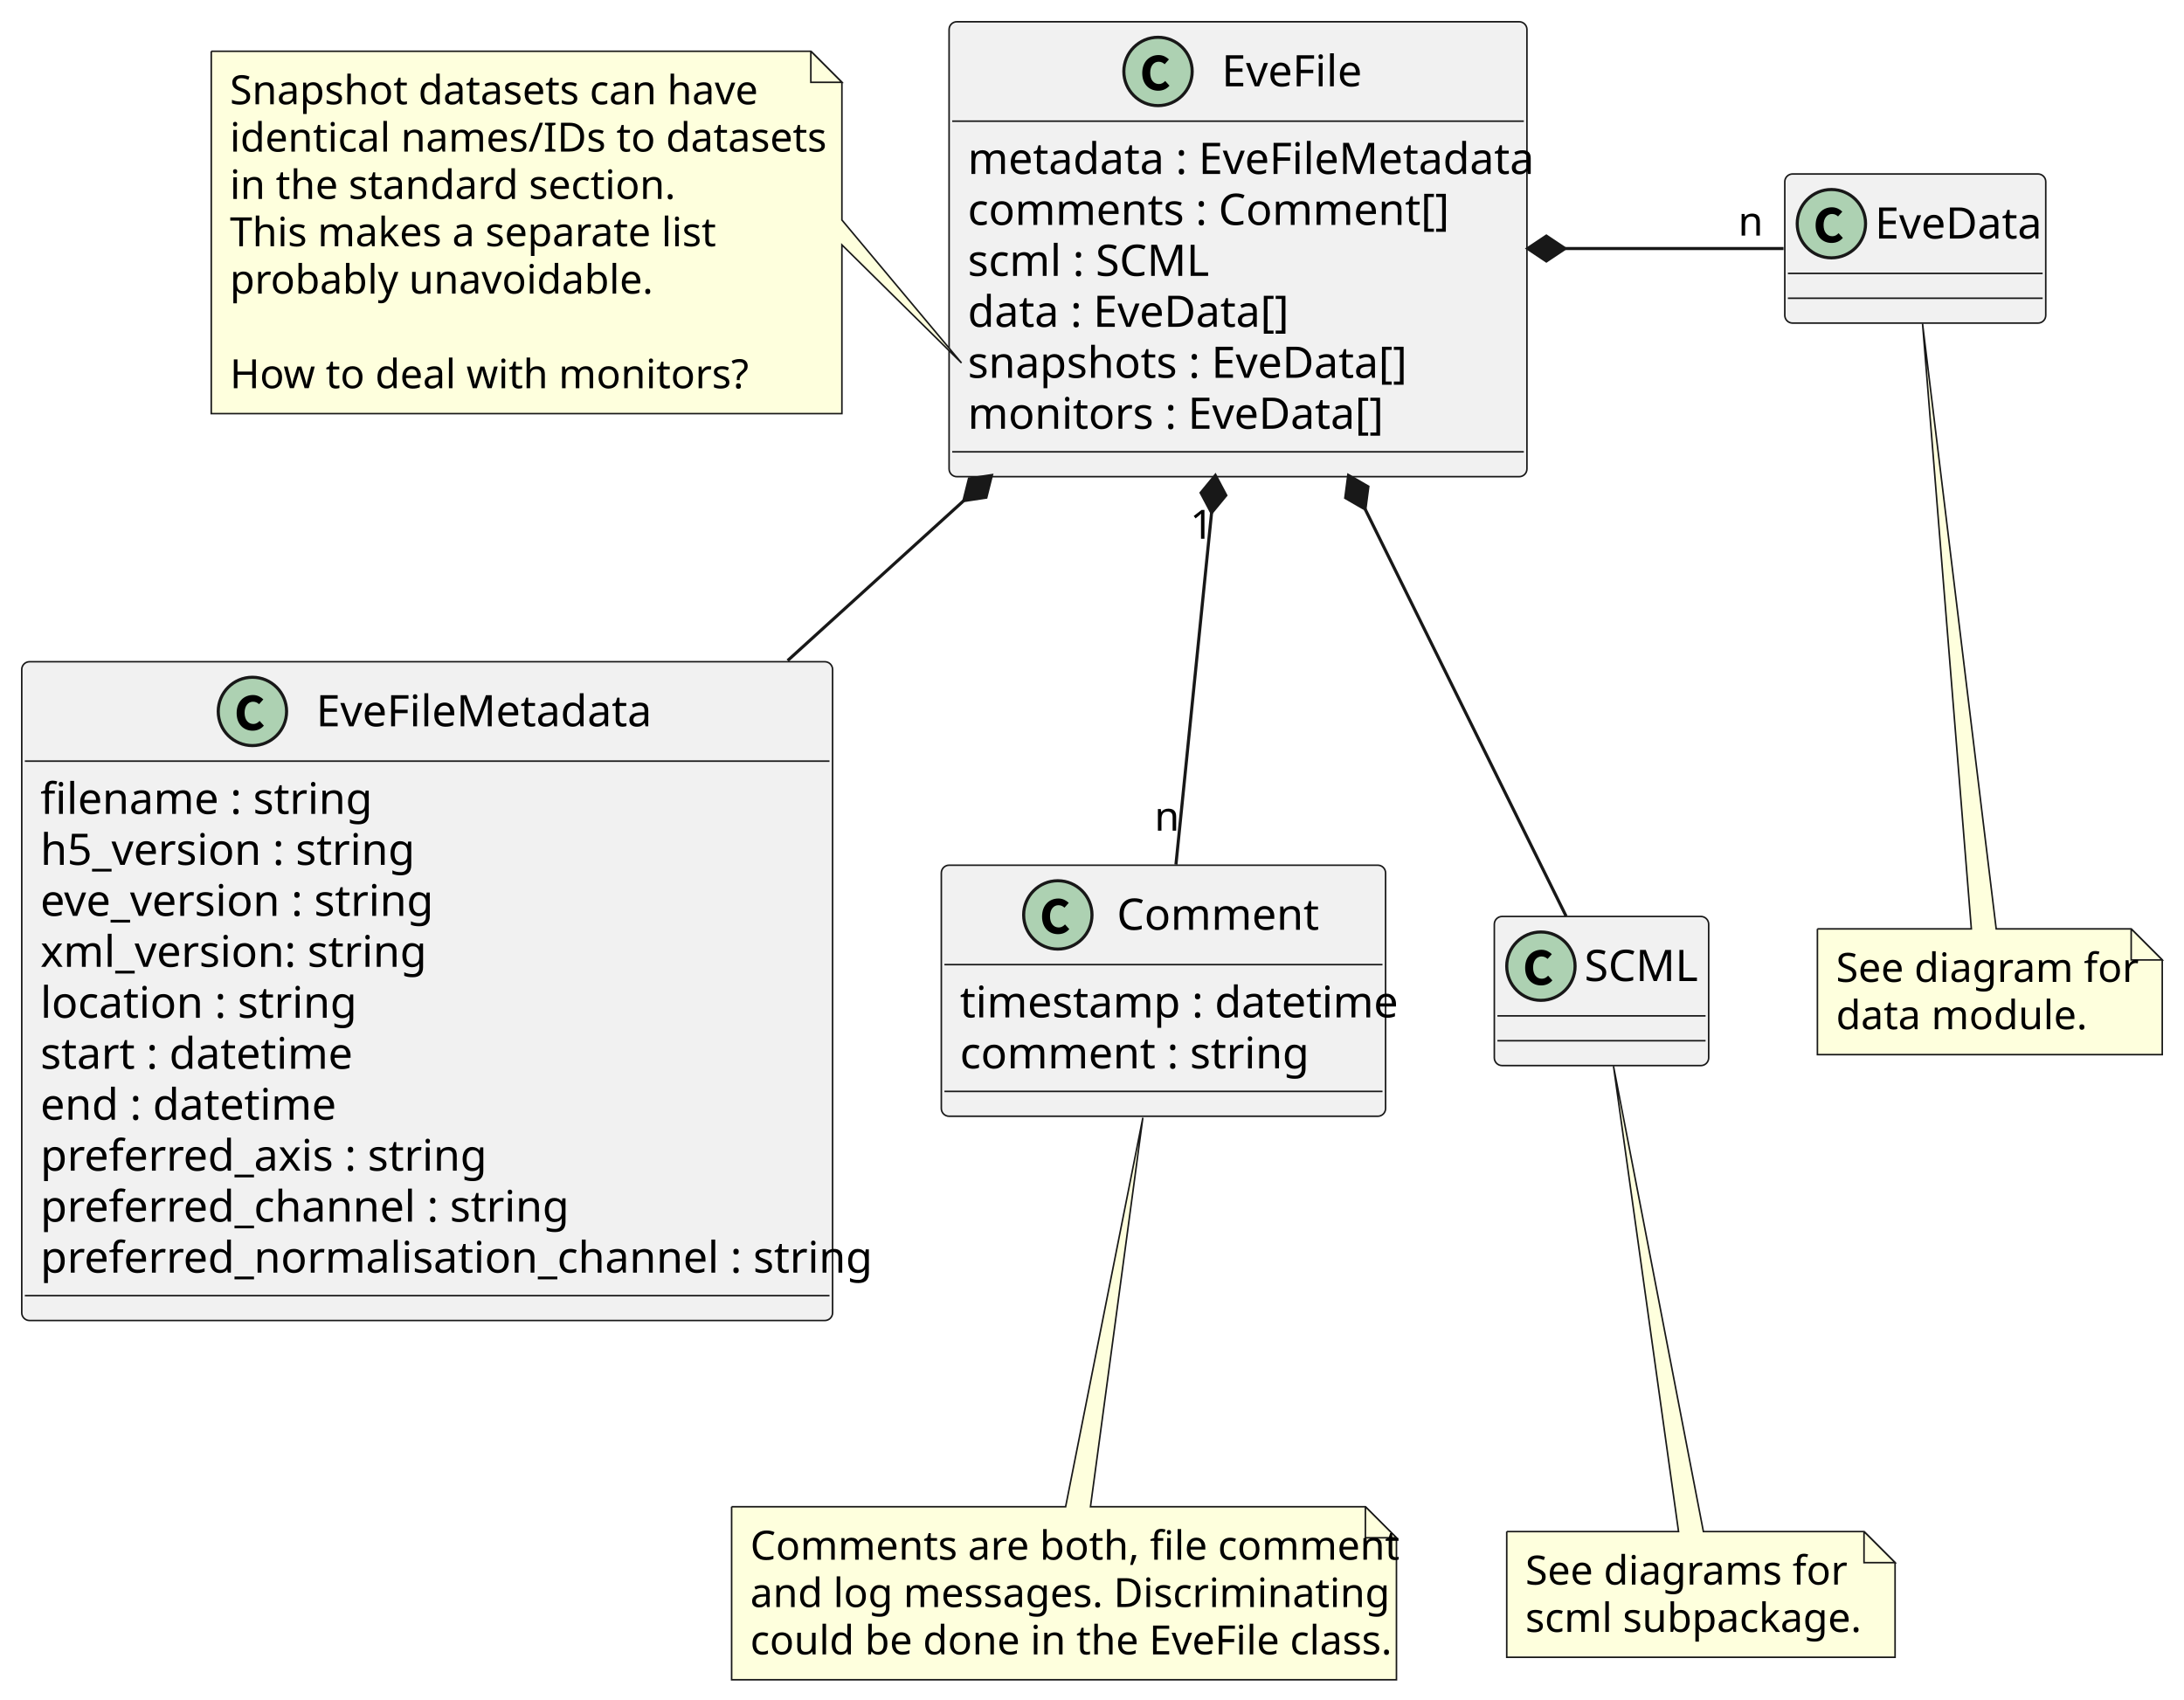
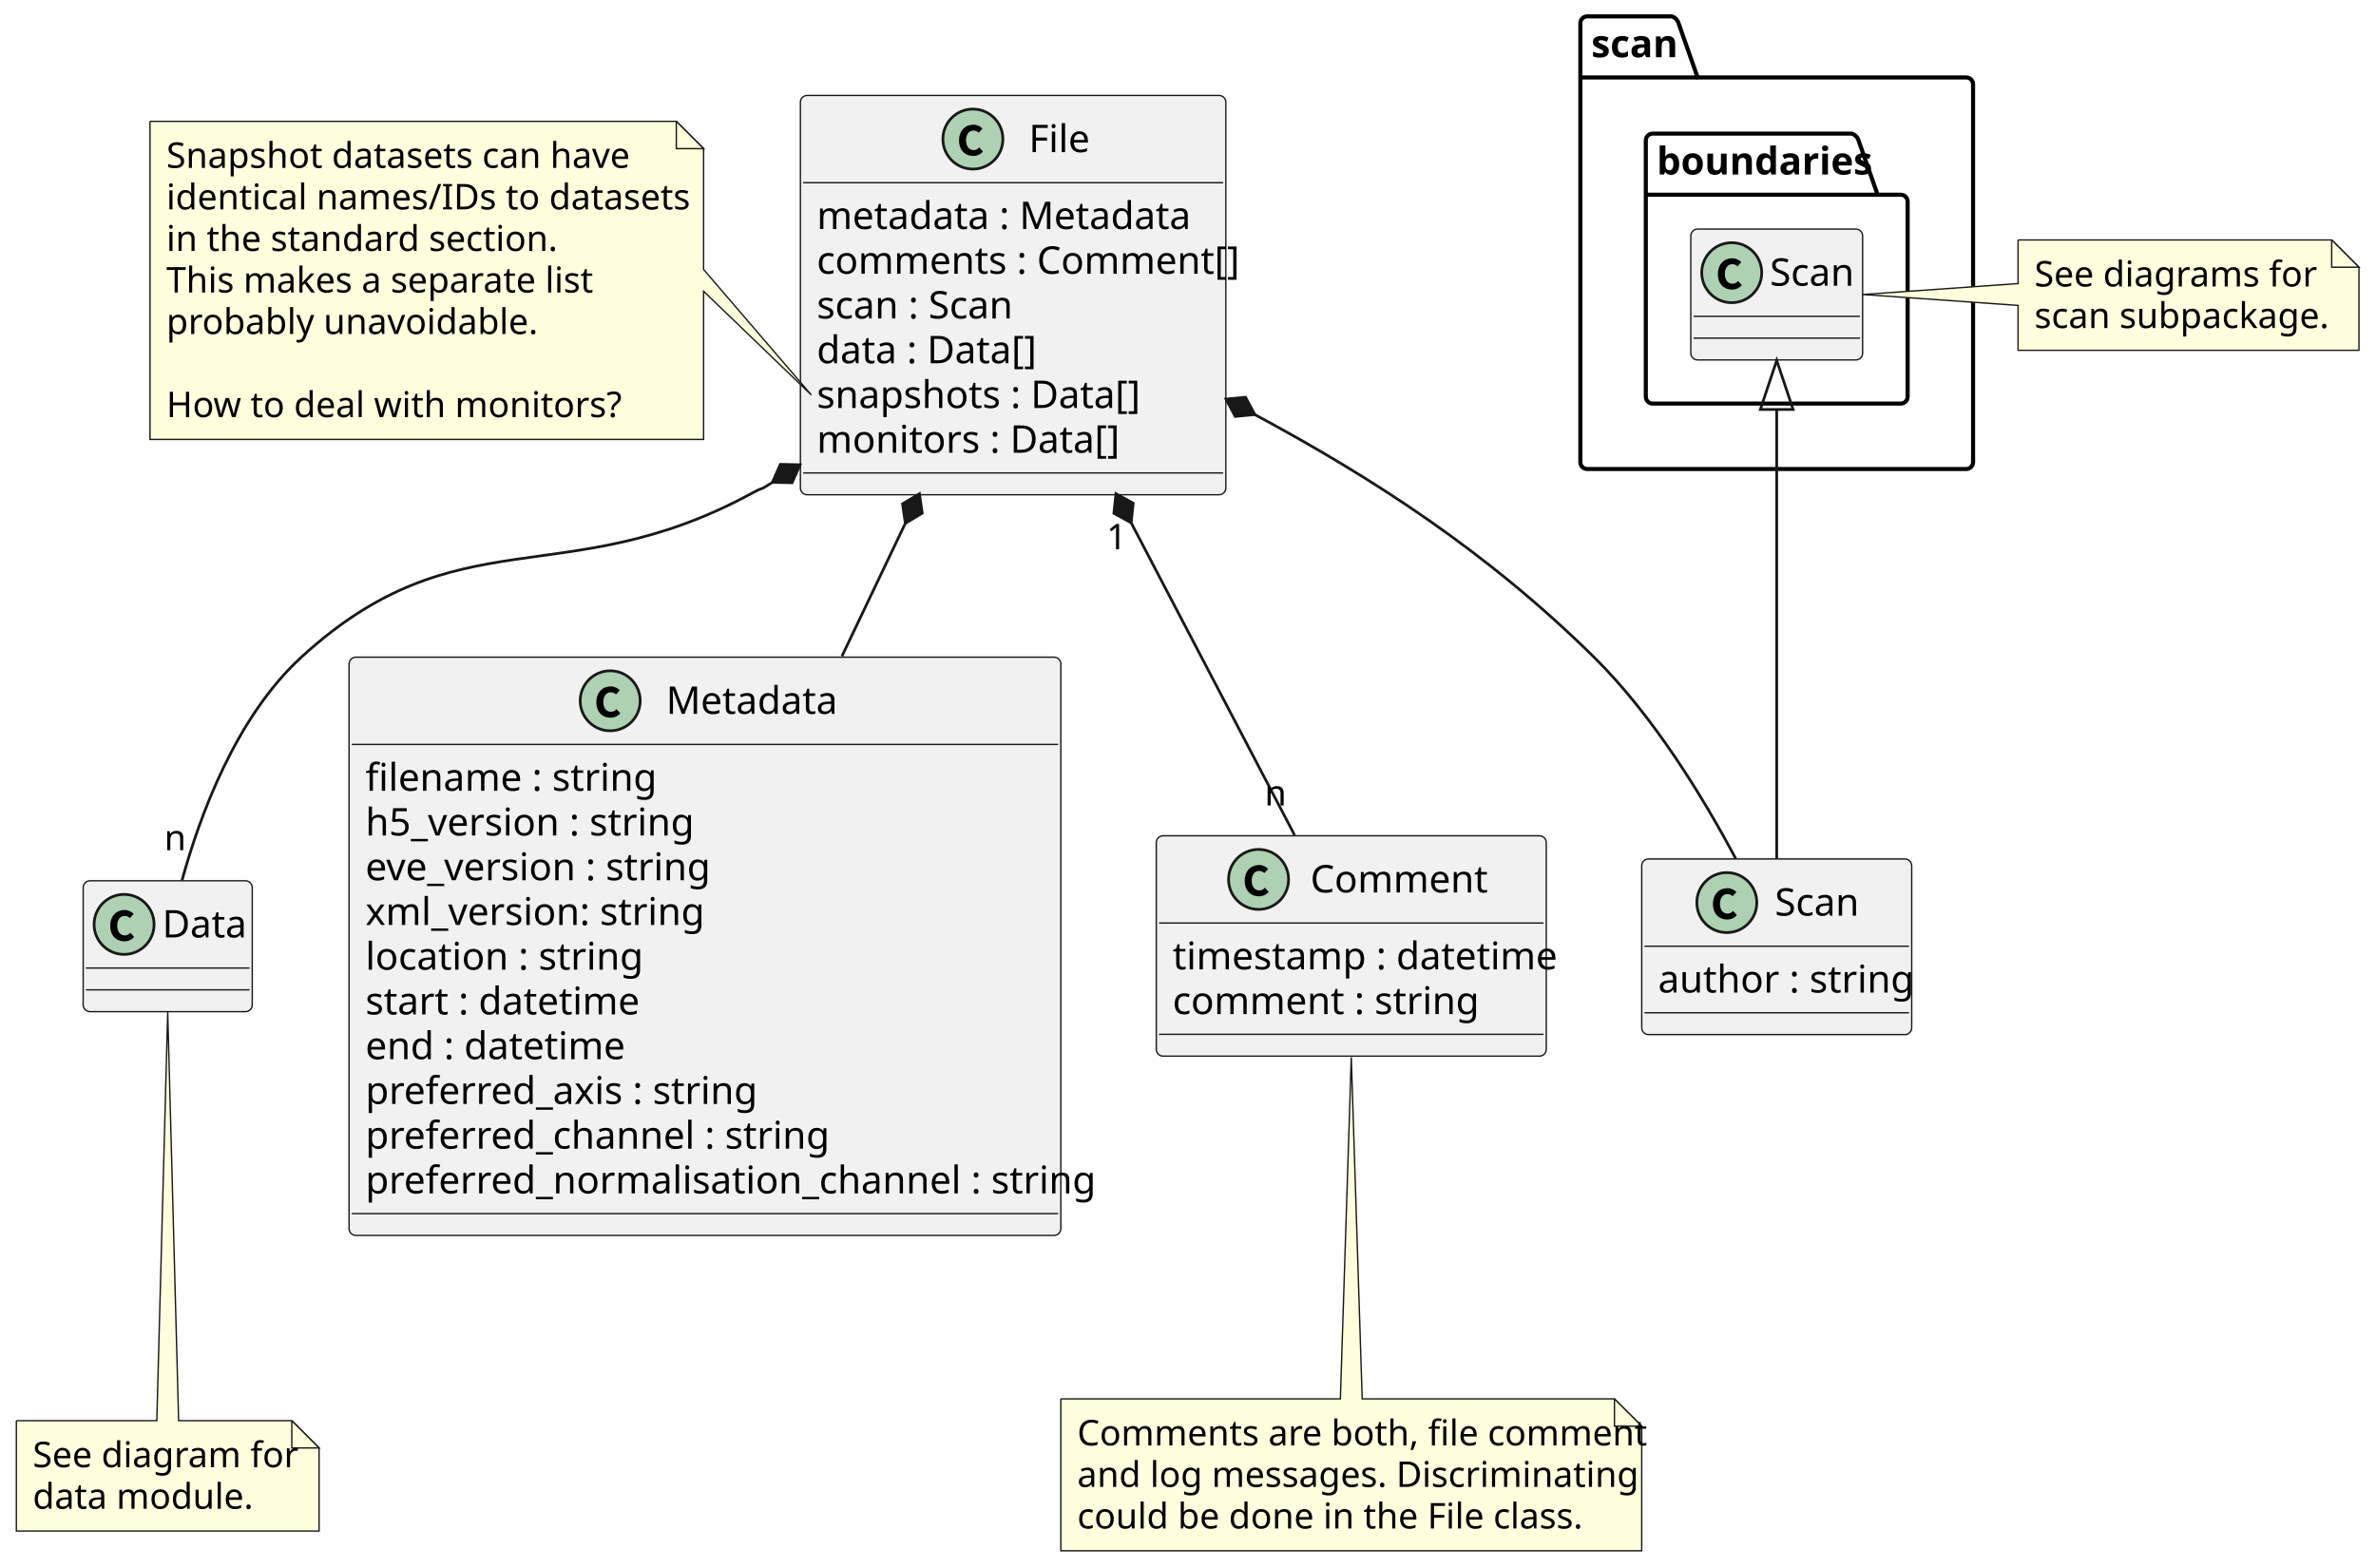
- <svg xmlns="http://www.w3.org/2000/svg" contentStyleType="text/css" height="547px" preserveAspectRatio="none" style="width:703px;height:547px;background:#FFFFFF;" version="1.1" viewBox="0 0 703 547" width="703px" zoomAndPan="magnify">
+ <svg xmlns="http://www.w3.org/2000/svg" contentStyleType="text/css" height="460px" preserveAspectRatio="none" style="width:697px;height:460px;background:#FFFFFF;" version="1.1" viewBox="0 0 697 460" width="697.6px" zoomAndPan="magnify">
  <defs />
  <g>
-     <g id="elem_EveFile">
-       <rect codeLine="2" fill="#F1F1F1" height="146.438" id="EveFile" rx="2.5" ry="2.5" style="stroke:#181818;stroke-width:0.5;" width="186" x="305.5" y="7" />
-       <ellipse cx="372.75" cy="23" fill="#ADD1B2" rx="11" ry="11" style="stroke:#181818;stroke-width:1.0;" />
-       <path d="M372.797,29.203 C374.297,29.203 375.531,28.641 376.438,27.578 L375.062,26.062 C374.516,26.656 373.859,27.047 373.062,27.047 C371.391,27.047 370.234,25.719 370.234,23.438 C370.234,21.219 371.391,19.875 372.953,19.875 C373.766,19.875 374.359,20.188 374.891,20.672 L376.266,19.125 C375.516,18.391 374.359,17.719 372.953,17.719 C370,17.719 367.672,19.859 367.672,23.531 C367.672,27.25 370.047,29.203 372.797,29.203 Z " fill="#000000" />
-       <text fill="#000000" font-family="sans-serif" font-size="14" lengthAdjust="spacing" textLength="43" x="393.25" y="27.785">EveFile</text>
-       <line style="stroke:#181818;stroke-width:0.5;" x1="306.5" x2="490.5" y1="39" y2="39" />
-       <text fill="#000000" font-family="sans-serif" font-size="14" lengthAdjust="spacing" textLength="174" x="311.5" y="55.988">metadata : EveFileMetadata</text>
-       <text fill="#000000" font-family="sans-serif" font-size="14" lengthAdjust="spacing" textLength="144" x="311.5" y="72.394">comments : Comment[]</text>
-       <text fill="#000000" font-family="sans-serif" font-size="14" lengthAdjust="spacing" textLength="75" x="311.5" y="88.801">scml : SCML</text>
-       <text fill="#000000" font-family="sans-serif" font-size="14" lengthAdjust="spacing" textLength="98" x="311.5" y="105.207">data : EveData[]</text>
-       <text fill="#000000" font-family="sans-serif" font-size="14" lengthAdjust="spacing" textLength="135" x="311.5" y="121.613">snapshots : EveData[]</text>
-       <text fill="#000000" font-family="sans-serif" font-size="14" lengthAdjust="spacing" textLength="125" x="311.5" y="138.019">monitors : EveData[]</text>
-       <line style="stroke:#181818;stroke-width:0.5;" x1="306.5" x2="490.5" y1="145.438" y2="145.438" />
+     <g id="cluster_scan">
+       <path d="M465.6,4.8 L490.4,4.8 A3,3 0 0 1 492.4,6.8 L498,22.725 L576.8,22.725 A2,2 0 0 1 578.8,24.725 L578.8,135.6 A2,2 0 0 1 576.8,137.6 L465.6,137.6 A2,2 0 0 1 463.6,135.6 L463.6,6.8 A2,2 0 0 1 465.6,4.8 " fill="none" style="stroke:#000000;stroke-width:1.2;" />
+       <line style="stroke:#000000;stroke-width:1.2;" x1="463.6" x2="498" y1="22.725" y2="22.725" />
+       <text fill="#000000" font-family="sans-serif" font-size="11.2" font-weight="bold" lengthAdjust="spacing" textLength="24" x="466.8" y="16.791">scan</text>
    </g>
-     <path d="M68,16.5 L68,133.141 A0,0 0 0 0 68,133.141 L271,133.141 A0,0 0 0 0 271,133.141 L271,78.82 L309.5,116.828 L271,70.82 L271,26.5 L261,16.5 L68,16.5 A0,0 0 0 0 68,16.5 " fill="#FEFFDD" style="stroke:#181818;stroke-width:0.5;" />
-     <path d="M261,16.5 L261,26.5 L271,26.5 L261,16.5 " fill="#FEFFDD" style="stroke:#181818;stroke-width:0.5;" />
-     <text fill="#000000" font-family="sans-serif" font-size="13" lengthAdjust="spacing" textLength="161" x="74" y="33.56">Snapshot datasets can have</text>
-     <text fill="#000000" font-family="sans-serif" font-size="13" lengthAdjust="spacing" textLength="182" x="74" y="48.795">identical names/IDs to datasets</text>
-     <text fill="#000000" font-family="sans-serif" font-size="13" lengthAdjust="spacing" textLength="132" x="74" y="64.029">in the standard section.</text>
-     <text fill="#000000" font-family="sans-serif" font-size="13" lengthAdjust="spacing" textLength="150" x="74" y="79.264">This makes a separate list</text>
-     <text fill="#000000" font-family="sans-serif" font-size="13" lengthAdjust="spacing" textLength="122" x="74" y="94.498">probably unavoidable.</text>
-     <text fill="#000000" font-family="sans-serif" font-size="13" lengthAdjust="spacing" textLength="3" x="74" y="109.732"> </text>
-     <text fill="#000000" font-family="sans-serif" font-size="13" lengthAdjust="spacing" textLength="153" x="74" y="124.967">How to deal with monitors?</text>
-     <g id="elem_EveData">
-       <rect fill="#F1F1F1" height="48" id="EveData" rx="2.5" ry="2.5" style="stroke:#181818;stroke-width:0.5;" width="84" x="574.5" y="56" />
-       <ellipse cx="589.5" cy="72" fill="#ADD1B2" rx="11" ry="11" style="stroke:#181818;stroke-width:1.0;" />
-       <path d="M589.547,78.203 C591.047,78.203 592.281,77.641 593.188,76.578 L591.812,75.062 C591.266,75.656 590.609,76.047 589.812,76.047 C588.141,76.047 586.984,74.719 586.984,72.438 C586.984,70.219 588.141,68.875 589.703,68.875 C590.516,68.875 591.109,69.188 591.641,69.672 L593.016,68.125 C592.266,67.391 591.109,66.719 589.703,66.719 C586.75,66.719 584.422,68.859 584.422,72.531 C584.422,76.25 586.797,78.203 589.547,78.203 Z " fill="#000000" />
-       <text fill="#000000" font-family="sans-serif" font-size="14" lengthAdjust="spacing" textLength="52" x="603.5" y="76.785">EveData</text>
-       <line style="stroke:#181818;stroke-width:0.5;" x1="575.5" x2="657.5" y1="88" y2="88" />
-       <line style="stroke:#181818;stroke-width:0.5;" x1="575.5" x2="657.5" y1="96" y2="96" />
+     <g id="cluster_boundaries">
+       <path d="M484.8,39.2 L543.2,39.2 A3,3 0 0 1 545.2,41.2 L550.8,57.125 L557.6,57.125 A2,2 0 0 1 559.6,59.125 L559.6,116.4 A2,2 0 0 1 557.6,118.4 L484.8,118.4 A2,2 0 0 1 482.8,116.4 L482.8,41.2 A2,2 0 0 1 484.8,39.2 " fill="none" style="stroke:#000000;stroke-width:1.2;" />
+       <line style="stroke:#000000;stroke-width:1.2;" x1="482.8" x2="550.8" y1="57.125" y2="57.125" />
+       <text fill="#000000" font-family="sans-serif" font-size="11.2" font-weight="bold" lengthAdjust="spacing" textLength="57.6" x="486" y="51.191">boundaries</text>
+     </g>
+     <g id="elem_Scan">
+       <rect fill="#F1F1F1" height="38.4" id="Scan" rx="2" ry="2" style="stroke:#181818;stroke-width:0.4;" width="50.4" x="496" y="67.2" />
+       <ellipse cx="508" cy="80" fill="#ADD1B2" rx="8.8" ry="8.8" style="stroke:#181818;stroke-width:0.8;" />
+       <path d="M508.038,84.963 C509.238,84.963 510.225,84.513 510.95,83.662 L509.85,82.45 C509.413,82.925 508.887,83.237 508.25,83.237 C506.913,83.237 505.988,82.175 505.988,80.35 C505.988,78.575 506.913,77.5 508.163,77.5 C508.812,77.5 509.288,77.75 509.712,78.138 L510.812,76.9 C510.212,76.312 509.288,75.775 508.163,75.775 C505.8,75.775 503.938,77.487 503.938,80.425 C503.938,83.4 505.837,84.963 508.038,84.963 Z " fill="#000000" />
+       <text fill="#000000" font-family="sans-serif" font-size="11.2" lengthAdjust="spacing" textLength="24.8" x="519.2" y="83.828">Scan</text>
+       <line style="stroke:#181818;stroke-width:0.4;" x1="496.8" x2="545.6" y1="92.8" y2="92.8" />
+       <line style="stroke:#181818;stroke-width:0.4;" x1="496.8" x2="545.6" y1="99.2" y2="99.2" />
+     </g>
+     <g id="elem_File">
+       <rect codeLine="2" fill="#F1F1F1" height="117.15" id="File" rx="2" ry="2" style="stroke:#181818;stroke-width:0.4;" width="124.8" x="234.8" y="28" />
+       <ellipse cx="285.4" cy="40.8" fill="#ADD1B2" rx="8.8" ry="8.8" style="stroke:#181818;stroke-width:0.8;" />
+       <path d="M285.438,45.763 C286.637,45.763 287.625,45.312 288.35,44.462 L287.25,43.25 C286.812,43.725 286.288,44.038 285.65,44.038 C284.312,44.038 283.387,42.975 283.387,41.15 C283.387,39.375 284.312,38.3 285.562,38.3 C286.212,38.3 286.688,38.55 287.113,38.938 L288.212,37.7 C287.613,37.112 286.688,36.575 285.562,36.575 C283.2,36.575 281.337,38.288 281.337,41.225 C281.337,44.2 283.238,45.763 285.438,45.763 Z " fill="#000000" />
+       <text fill="#000000" font-family="sans-serif" font-size="11.2" lengthAdjust="spacing" textLength="16.8" x="301.8" y="44.628">File</text>
+       <line style="stroke:#181818;stroke-width:0.4;" x1="235.6" x2="358.8" y1="53.6" y2="53.6" />
+       <text fill="#000000" font-family="sans-serif" font-size="11.2" lengthAdjust="spacing" textLength="104.8" x="239.6" y="67.191">metadata : Metadata</text>
+       <text fill="#000000" font-family="sans-serif" font-size="11.2" lengthAdjust="spacing" textLength="115.2" x="239.6" y="80.316">comments : Comment[]</text>
+       <text fill="#000000" font-family="sans-serif" font-size="11.2" lengthAdjust="spacing" textLength="56" x="239.6" y="93.441">scan : Scan</text>
+       <text fill="#000000" font-family="sans-serif" font-size="11.2" lengthAdjust="spacing" textLength="60.8" x="239.6" y="106.566">data : Data[]</text>
+       <text fill="#000000" font-family="sans-serif" font-size="11.2" lengthAdjust="spacing" textLength="90.4" x="239.6" y="119.691">snapshots : Data[]</text>
+       <text fill="#000000" font-family="sans-serif" font-size="11.2" lengthAdjust="spacing" textLength="82.4" x="239.6" y="132.816">monitors : Data[]</text>
+       <line style="stroke:#181818;stroke-width:0.4;" x1="235.6" x2="358.8" y1="138.75" y2="138.75" />
+     </g>
+     <path d="M44,35.6 L44,128.912 A0,0 0 0 0 44,128.912 L206.4,128.912 A0,0 0 0 0 206.4,128.912 L206.4,85.456 L238,115.862 L206.4,79.056 L206.4,43.6 L198.4,35.6 L44,35.6 A0,0 0 0 0 44,35.6 " fill="#FEFFDD" style="stroke:#181818;stroke-width:0.4;" />
+     <path d="M198.4,35.6 L198.4,43.6 L206.4,43.6 L198.4,35.6 " fill="#FEFFDD" style="stroke:#181818;stroke-width:0.4;" />
+     <text fill="#000000" font-family="sans-serif" font-size="10.4" lengthAdjust="spacing" textLength="128.8" x="48.8" y="49.248">Snapshot datasets can have</text>
+     <text fill="#000000" font-family="sans-serif" font-size="10.4" lengthAdjust="spacing" textLength="145.6" x="48.8" y="61.436">identical names/IDs to datasets</text>
+     <text fill="#000000" font-family="sans-serif" font-size="10.4" lengthAdjust="spacing" textLength="105.6" x="48.8" y="73.623">in the standard section.</text>
+     <text fill="#000000" font-family="sans-serif" font-size="10.4" lengthAdjust="spacing" textLength="120" x="48.8" y="85.811">This makes a separate list</text>
+     <text fill="#000000" font-family="sans-serif" font-size="10.4" lengthAdjust="spacing" textLength="97.6" x="48.8" y="97.998">probably unavoidable.</text>
+     <text fill="#000000" font-family="sans-serif" font-size="10.4" lengthAdjust="spacing" textLength="2.4" x="48.8" y="110.186"> </text>
+     <text fill="#000000" font-family="sans-serif" font-size="10.4" lengthAdjust="spacing" textLength="122.4" x="48.8" y="122.373">How to deal with monitors?</text>
+     <g id="elem_Data">
+       <rect fill="#F1F1F1" height="38.4" id="Data" rx="2" ry="2" style="stroke:#181818;stroke-width:0.4;" width="49.6" x="24.4" y="258.4" />
+       <ellipse cx="36.4" cy="271.2" fill="#ADD1B2" rx="8.8" ry="8.8" style="stroke:#181818;stroke-width:0.8;" />
+       <path d="M36.438,276.163 C37.638,276.163 38.625,275.712 39.35,274.863 L38.25,273.65 C37.812,274.125 37.288,274.438 36.65,274.438 C35.312,274.438 34.388,273.375 34.388,271.55 C34.388,269.775 35.312,268.7 36.562,268.7 C37.212,268.7 37.688,268.95 38.112,269.337 L39.212,268.1 C38.612,267.512 37.688,266.975 36.562,266.975 C34.2,266.975 32.337,268.688 32.337,271.625 C32.337,274.6 34.237,276.163 36.438,276.163 Z " fill="#000000" />
+       <text fill="#000000" font-family="sans-serif" font-size="11.2" lengthAdjust="spacing" textLength="24" x="47.6" y="275.028">Data</text>
+       <line style="stroke:#181818;stroke-width:0.4;" x1="25.2" x2="73.2" y1="284" y2="284" />
+       <line style="stroke:#181818;stroke-width:0.4;" x1="25.2" x2="73.2" y1="290.4" y2="290.4" />
    </g>
    <g id="elem_GMN7">
-       <path d="M585,299 L585,339.469 A0,0 0 0 0 585,339.469 L696,339.469 A0,0 0 0 0 696,339.469 L696,309 L686,299 L642.55,299 L618.84,104.16 L634.55,299 L585,299 A0,0 0 0 0 585,299 " fill="#FEFFDD" style="stroke:#181818;stroke-width:0.5;" />
-       <path d="M686,299 L686,309 L696,309 L686,299 " fill="#FEFFDD" style="stroke:#181818;stroke-width:0.5;" />
-       <text fill="#000000" font-family="sans-serif" font-size="13" lengthAdjust="spacing" textLength="90" x="591" y="316.06">See diagram for</text>
-       <text fill="#000000" font-family="sans-serif" font-size="13" lengthAdjust="spacing" textLength="73" x="591" y="331.295">data module.</text>
+       <path d="M4.8,416.8 L4.8,449.175 A0,0 0 0 0 4.8,449.175 L93.6,449.175 A0,0 0 0 0 93.6,449.175 L93.6,424.8 L85.6,416.8 L52.4,416.8 L49.2,296.928 L46,416.8 L4.8,416.8 A0,0 0 0 0 4.8,416.8 " fill="#FEFFDD" style="stroke:#181818;stroke-width:0.4;" />
+       <path d="M85.6,416.8 L85.6,424.8 L93.6,424.8 L85.6,416.8 " fill="#FEFFDD" style="stroke:#181818;stroke-width:0.4;" />
+       <text fill="#000000" font-family="sans-serif" font-size="10.4" lengthAdjust="spacing" textLength="72" x="9.6" y="430.448">See diagram for</text>
+       <text fill="#000000" font-family="sans-serif" font-size="10.4" lengthAdjust="spacing" textLength="58.4" x="9.6" y="442.636">data module.</text>
    </g>
-     <g id="elem_EveFileMetadata">
-       <rect codeLine="23" fill="#F1F1F1" height="212.062" id="EveFileMetadata" rx="2.5" ry="2.5" style="stroke:#181818;stroke-width:0.5;" width="261" x="7" y="213" />
-       <ellipse cx="81.25" cy="229" fill="#ADD1B2" rx="11" ry="11" style="stroke:#181818;stroke-width:1.0;" />
-       <path d="M81.297,235.203 C82.797,235.203 84.031,234.641 84.938,233.578 L83.562,232.062 C83.016,232.656 82.359,233.047 81.562,233.047 C79.891,233.047 78.734,231.719 78.734,229.438 C78.734,227.219 79.891,225.875 81.453,225.875 C82.266,225.875 82.859,226.188 83.391,226.672 L84.766,225.125 C84.016,224.391 82.859,223.719 81.453,223.719 C78.5,223.719 76.172,225.859 76.172,229.531 C76.172,233.25 78.547,235.203 81.297,235.203 Z " fill="#000000" />
-       <text fill="#000000" font-family="sans-serif" font-size="14" lengthAdjust="spacing" textLength="104" x="101.75" y="233.785">EveFileMetadata</text>
-       <line style="stroke:#181818;stroke-width:0.5;" x1="8" x2="267" y1="245" y2="245" />
-       <text fill="#000000" font-family="sans-serif" font-size="14" lengthAdjust="spacing" textLength="98" x="13" y="261.988">filename : string</text>
-       <text fill="#000000" font-family="sans-serif" font-size="14" lengthAdjust="spacing" textLength="112" x="13" y="278.394">h5_version : string</text>
-       <text fill="#000000" font-family="sans-serif" font-size="14" lengthAdjust="spacing" textLength="117" x="13" y="294.801">eve_version : string</text>
-       <text fill="#000000" font-family="sans-serif" font-size="14" lengthAdjust="spacing" textLength="115" x="13" y="311.207">xml_version: string</text>
-       <text fill="#000000" font-family="sans-serif" font-size="14" lengthAdjust="spacing" textLength="95" x="13" y="327.613">location : string</text>
-       <text fill="#000000" font-family="sans-serif" font-size="14" lengthAdjust="spacing" textLength="94" x="13" y="344.019">start : datetime</text>
-       <text fill="#000000" font-family="sans-serif" font-size="14" lengthAdjust="spacing" textLength="87" x="13" y="360.426">end : datetime</text>
-       <text fill="#000000" font-family="sans-serif" font-size="14" lengthAdjust="spacing" textLength="133" x="13" y="376.832">preferred_axis : string</text>
-       <text fill="#000000" font-family="sans-serif" font-size="14" lengthAdjust="spacing" textLength="157" x="13" y="393.238">preferred_channel : string</text>
-       <text fill="#000000" font-family="sans-serif" font-size="14" lengthAdjust="spacing" textLength="249" x="13" y="409.644">preferred_normalisation_channel : string</text>
-       <line style="stroke:#181818;stroke-width:0.5;" x1="8" x2="267" y1="417.062" y2="417.062" />
+     <g id="elem_Metadata">
+       <rect codeLine="23" fill="#F1F1F1" height="169.65" id="Metadata" rx="2" ry="2" style="stroke:#181818;stroke-width:0.4;" width="208.8" x="102.4" y="192.8" />
+       <ellipse cx="179" cy="205.6" fill="#ADD1B2" rx="8.8" ry="8.8" style="stroke:#181818;stroke-width:0.8;" />
+       <path d="M179.037,210.562 C180.238,210.562 181.225,210.113 181.95,209.262 L180.85,208.05 C180.412,208.525 179.887,208.838 179.25,208.838 C177.912,208.838 176.988,207.775 176.988,205.95 C176.988,204.175 177.912,203.1 179.162,203.1 C179.812,203.1 180.287,203.35 180.713,203.738 L181.812,202.5 C181.213,201.912 180.287,201.375 179.162,201.375 C176.8,201.375 174.938,203.088 174.938,206.025 C174.938,209 176.838,210.562 179.037,210.562 Z " fill="#000000" />
+       <text fill="#000000" font-family="sans-serif" font-size="11.2" lengthAdjust="spacing" textLength="48.8" x="195.4" y="209.428">Metadata</text>
+       <line style="stroke:#181818;stroke-width:0.4;" x1="103.2" x2="310.4" y1="218.4" y2="218.4" />
+       <text fill="#000000" font-family="sans-serif" font-size="11.2" lengthAdjust="spacing" textLength="78.4" x="107.2" y="231.991">filename : string</text>
+       <text fill="#000000" font-family="sans-serif" font-size="11.2" lengthAdjust="spacing" textLength="89.6" x="107.2" y="245.116">h5_version : string</text>
+       <text fill="#000000" font-family="sans-serif" font-size="11.2" lengthAdjust="spacing" textLength="93.6" x="107.2" y="258.241">eve_version : string</text>
+       <text fill="#000000" font-family="sans-serif" font-size="11.2" lengthAdjust="spacing" textLength="92" x="107.2" y="271.366">xml_version: string</text>
+       <text fill="#000000" font-family="sans-serif" font-size="11.2" lengthAdjust="spacing" textLength="76" x="107.2" y="284.491">location : string</text>
+       <text fill="#000000" font-family="sans-serif" font-size="11.2" lengthAdjust="spacing" textLength="75.2" x="107.2" y="297.616">start : datetime</text>
+       <text fill="#000000" font-family="sans-serif" font-size="11.2" lengthAdjust="spacing" textLength="69.6" x="107.2" y="310.741">end : datetime</text>
+       <text fill="#000000" font-family="sans-serif" font-size="11.2" lengthAdjust="spacing" textLength="106.4" x="107.2" y="323.866">preferred_axis : string</text>
+       <text fill="#000000" font-family="sans-serif" font-size="11.2" lengthAdjust="spacing" textLength="125.6" x="107.2" y="336.991">preferred_channel : string</text>
+       <text fill="#000000" font-family="sans-serif" font-size="11.2" lengthAdjust="spacing" textLength="199.2" x="107.2" y="350.116">preferred_normalisation_channel : string</text>
+       <line style="stroke:#181818;stroke-width:0.4;" x1="103.2" x2="310.4" y1="356.05" y2="356.05" />
    </g>
    <g id="elem_Comment">
-       <rect codeLine="36" fill="#F1F1F1" height="80.812" id="Comment" rx="2.5" ry="2.5" style="stroke:#181818;stroke-width:0.5;" width="143" x="303" y="278.5" />
-       <ellipse cx="340.5" cy="294.5" fill="#ADD1B2" rx="11" ry="11" style="stroke:#181818;stroke-width:1.0;" />
-       <path d="M340.547,300.703 C342.047,300.703 343.281,300.141 344.188,299.078 L342.812,297.562 C342.266,298.156 341.609,298.547 340.812,298.547 C339.141,298.547 337.984,297.219 337.984,294.938 C337.984,292.719 339.141,291.375 340.703,291.375 C341.516,291.375 342.109,291.688 342.641,292.172 L344.016,290.625 C343.266,289.891 342.109,289.219 340.703,289.219 C337.75,289.219 335.422,291.359 335.422,295.031 C335.422,298.75 337.797,300.703 340.547,300.703 Z " fill="#000000" />
-       <text fill="#000000" font-family="sans-serif" font-size="14" lengthAdjust="spacing" textLength="61" x="359.5" y="299.285">Comment</text>
-       <line style="stroke:#181818;stroke-width:0.5;" x1="304" x2="445" y1="310.5" y2="310.5" />
-       <text fill="#000000" font-family="sans-serif" font-size="14" lengthAdjust="spacing" textLength="131" x="309" y="327.488">timestamp : datetime</text>
-       <text fill="#000000" font-family="sans-serif" font-size="14" lengthAdjust="spacing" textLength="104" x="309" y="343.894">comment : string</text>
-       <line style="stroke:#181818;stroke-width:0.5;" x1="304" x2="445" y1="351.312" y2="351.312" />
+       <rect codeLine="36" fill="#F1F1F1" height="64.65" id="Comment" rx="2" ry="2" style="stroke:#181818;stroke-width:0.4;" width="114.4" x="339.2" y="245.2" />
+       <ellipse cx="369.2" cy="258" fill="#ADD1B2" rx="8.8" ry="8.8" style="stroke:#181818;stroke-width:0.8;" />
+       <path d="M369.238,262.962 C370.438,262.962 371.425,262.512 372.15,261.663 L371.05,260.45 C370.613,260.925 370.087,261.238 369.45,261.238 C368.113,261.238 367.188,260.175 367.188,258.35 C367.188,256.575 368.113,255.5 369.363,255.5 C370.012,255.5 370.488,255.75 370.913,256.137 L372.012,254.9 C371.413,254.312 370.488,253.775 369.363,253.775 C367,253.775 365.137,255.488 365.137,258.425 C365.137,261.4 367.038,262.962 369.238,262.962 Z " fill="#000000" />
+       <text fill="#000000" font-family="sans-serif" font-size="11.2" lengthAdjust="spacing" textLength="48.8" x="384.4" y="261.828">Comment</text>
+       <line style="stroke:#181818;stroke-width:0.4;" x1="340" x2="452.8" y1="270.8" y2="270.8" />
+       <text fill="#000000" font-family="sans-serif" font-size="11.2" lengthAdjust="spacing" textLength="104.8" x="344" y="284.391">timestamp : datetime</text>
+       <text fill="#000000" font-family="sans-serif" font-size="11.2" lengthAdjust="spacing" textLength="83.2" x="344" y="297.516">comment : string</text>
+       <line style="stroke:#181818;stroke-width:0.4;" x1="340" x2="452.8" y1="303.45" y2="303.45" />
    </g>
    <g id="elem_GMN12">
-       <path d="M235.5,485 L235.5,540.703 A0,0 0 0 0 235.5,540.703 L449.5,540.703 A0,0 0 0 0 449.5,540.703 L449.5,495 L439.5,485 L351.01,485 L367.87,359.78 L343.01,485 L235.5,485 A0,0 0 0 0 235.5,485 " fill="#FEFFDD" style="stroke:#181818;stroke-width:0.5;" />
-       <path d="M439.5,485 L439.5,495 L449.5,495 L439.5,485 " fill="#FEFFDD" style="stroke:#181818;stroke-width:0.5;" />
-       <text fill="#000000" font-family="sans-serif" font-size="13" lengthAdjust="spacing" textLength="192" x="241.5" y="502.06">Comments are both, file comment</text>
-       <text fill="#000000" font-family="sans-serif" font-size="13" lengthAdjust="spacing" textLength="192" x="241.5" y="517.295">and log messages. Discriminating</text>
-       <text fill="#000000" font-family="sans-serif" font-size="13" lengthAdjust="spacing" textLength="193" x="241.5" y="532.529">could be done in the EveFile class.</text>
+       <path d="M311.2,410.4 L311.2,454.962 A0,0 0 0 0 311.2,454.962 L481.6,454.962 A0,0 0 0 0 481.6,454.962 L481.6,418.4 L473.6,410.4 L399.6,410.4 L396.4,310.224 L393.2,410.4 L311.2,410.4 A0,0 0 0 0 311.2,410.4 " fill="#FEFFDD" style="stroke:#181818;stroke-width:0.4;" />
+       <path d="M473.6,410.4 L473.6,418.4 L481.6,418.4 L473.6,410.4 " fill="#FEFFDD" style="stroke:#181818;stroke-width:0.4;" />
+       <text fill="#000000" font-family="sans-serif" font-size="10.4" lengthAdjust="spacing" textLength="153.6" x="316" y="424.048">Comments are both, file comment</text>
+       <text fill="#000000" font-family="sans-serif" font-size="10.4" lengthAdjust="spacing" textLength="153.6" x="316" y="436.236">and log messages. Discriminating</text>
+       <text fill="#000000" font-family="sans-serif" font-size="10.4" lengthAdjust="spacing" textLength="138.4" x="316" y="448.423">could be done in the File class.</text>
    </g>
-     <g id="elem_SCML">
-       <rect codeLine="42" fill="#F1F1F1" height="48" id="SCML" rx="2.5" ry="2.5" style="stroke:#181818;stroke-width:0.5;" width="69" x="481" y="295" />
-       <ellipse cx="496" cy="311" fill="#ADD1B2" rx="11" ry="11" style="stroke:#181818;stroke-width:1.0;" />
-       <path d="M496.047,317.203 C497.547,317.203 498.781,316.641 499.688,315.578 L498.312,314.062 C497.766,314.656 497.109,315.047 496.312,315.047 C494.641,315.047 493.484,313.719 493.484,311.438 C493.484,309.219 494.641,307.875 496.203,307.875 C497.016,307.875 497.609,308.188 498.141,308.672 L499.516,307.125 C498.766,306.391 497.609,305.719 496.203,305.719 C493.25,305.719 490.922,307.859 490.922,311.531 C490.922,315.25 493.297,317.203 496.047,317.203 Z " fill="#000000" />
-       <text fill="#000000" font-family="sans-serif" font-size="14" lengthAdjust="spacing" textLength="37" x="510" y="315.785">SCML</text>
-       <line style="stroke:#181818;stroke-width:0.5;" x1="482" x2="549" y1="327" y2="327" />
-       <line style="stroke:#181818;stroke-width:0.5;" x1="482" x2="549" y1="335" y2="335" />
+     <g id="elem_Scan">
+       <rect codeLine="46" fill="#F1F1F1" height="51.525" id="Scan" rx="2" ry="2" style="stroke:#181818;stroke-width:0.4;" width="79.2" x="481.6" y="252" />
+       <ellipse cx="506.56" cy="264.8" fill="#ADD1B2" rx="8.8" ry="8.8" style="stroke:#181818;stroke-width:0.8;" />
+       <path d="M506.598,269.762 C507.798,269.762 508.785,269.312 509.51,268.462 L508.41,267.25 C507.973,267.725 507.447,268.038 506.81,268.038 C505.473,268.038 504.548,266.975 504.548,265.15 C504.548,263.375 505.473,262.3 506.723,262.3 C507.373,262.3 507.848,262.55 508.272,262.938 L509.373,261.7 C508.772,261.113 507.848,260.575 506.723,260.575 C504.36,260.575 502.498,262.288 502.498,265.225 C502.498,268.2 504.397,269.762 506.598,269.762 Z " fill="#000000" />
+       <text fill="#000000" font-family="sans-serif" font-size="11.2" lengthAdjust="spacing" textLength="24.8" x="520.64" y="268.628">Scan</text>
+       <line style="stroke:#181818;stroke-width:0.4;" x1="482.4" x2="560" y1="277.6" y2="277.6" />
+       <text fill="#000000" font-family="sans-serif" font-size="11.2" lengthAdjust="spacing" textLength="69.6" x="486.4" y="291.191">author : string</text>
+       <line style="stroke:#181818;stroke-width:0.4;" x1="482.4" x2="560" y1="297.125" y2="297.125" />
    </g>
-     <g id="elem_GMN16">
-       <path d="M485,493 L485,533.469 A0,0 0 0 0 485,533.469 L610,533.469 A0,0 0 0 0 610,533.469 L610,503 L600,493 L548.3,493 L519.36,343.16 L540.3,493 L485,493 A0,0 0 0 0 485,493 " fill="#FEFFDD" style="stroke:#181818;stroke-width:0.5;" />
-       <path d="M600,493 L600,503 L610,503 L600,493 " fill="#FEFFDD" style="stroke:#181818;stroke-width:0.5;" />
-       <text fill="#000000" font-family="sans-serif" font-size="13" lengthAdjust="spacing" textLength="97" x="491" y="510.06">See diagrams for</text>
-       <text fill="#000000" font-family="sans-serif" font-size="13" lengthAdjust="spacing" textLength="104" x="491" y="525.295">scml subpackage.</text>
+     <g id="elem_GMN20">
+       <path d="M592,70.4 L592,83.2 L546.448,86.4 L592,89.6 L592,102.775 A0,0 0 0 0 592,102.775 L692,102.775 A0,0 0 0 0 692,102.775 L692,78.4 L684,70.4 L592,70.4 A0,0 0 0 0 592,70.4 " fill="#FEFFDD" style="stroke:#181818;stroke-width:0.4;" />
+       <path d="M684,70.4 L684,78.4 L692,78.4 L684,70.4 " fill="#FEFFDD" style="stroke:#181818;stroke-width:0.4;" />
+       <text fill="#000000" font-family="sans-serif" font-size="10.4" lengthAdjust="spacing" textLength="77.6" x="596.8" y="84.048">See diagrams for</text>
+       <text fill="#000000" font-family="sans-serif" font-size="10.4" lengthAdjust="spacing" textLength="83.2" x="596.8" y="96.236">scan subpackage.</text>
    </g>
-     <g id="link_EveFile_EveData">
-       <path codeLine="20" d="M503.75,80 C531.2,80 546.65,80 574.1,80 " fill="none" id="EveFile-backto-EveData" style="stroke:#181818;stroke-width:1.0;" />
-       <polygon fill="#181818" points="491.75,80,497.75,84,503.75,80,497.75,76,491.75,80" style="stroke:#181818;stroke-width:1.0;" />
-       <text fill="#000000" font-family="sans-serif" font-size="13" lengthAdjust="spacing" textLength="7" x="559.498" y="75.838">n</text>
+     <g id="link_File_Data">
+       <path codeLine="20" d="M226.59,141.509 C221.855,144.525 225.16,142.224 220.4,144.8 C165.504,174.52 134.44,150.64 88.4,192.8 C69.176,210.408 58.584,239.368 53.4,258.264 " fill="none" id="File-backto-Data" style="stroke:#181818;stroke-width:0.8;" />
+       <polygon fill="#181818" points="234.688,136.352,228.92,136.231,226.59,141.509,232.358,141.63,234.688,136.352" style="stroke:#181818;stroke-width:0.8;" />
+       <text fill="#000000" font-family="sans-serif" font-size="10.4" lengthAdjust="spacing" textLength="5.6" x="48.159" y="249.444">n</text>
    </g>
-     <g id="link_EveFile_EveFileMetadata">
-       <path codeLine="46" d="M310.247,161.138 C289.547,179.938 275.7,192.51 253.53,212.64 " fill="none" id="EveFile-backto-EveFileMetadata" style="stroke:#181818;stroke-width:1.0;" />
-       <polygon fill="#181818" points="319.13,153.07,311.999,154.143,310.247,161.138,317.378,160.065,319.13,153.07" style="stroke:#181818;stroke-width:1.0;" />
+     <g id="link_Scan_Scan">
+       <path d="M521.2,120.128 C521.2,154.416 521.2,213.392 521.2,251.952 " fill="none" id="Scan-backto-Scan" style="stroke:#181818;stroke-width:0.8;" />
+       <polygon fill="none" points="521.2,105.728,516.4,120.128,526,120.128,521.2,105.728" style="stroke:#181818;stroke-width:0.8;" />
    </g>
-     <g id="link_EveFile_Comment">
-       <path codeLine="47" d="M389.992,165.009 C385.832,206.139 381.97,244.19 378.52,278.28 " fill="none" id="EveFile-backto-Comment" style="stroke:#181818;stroke-width:1.0;" />
-       <polygon fill="#181818" points="391.2,153.07,386.616,158.637,389.992,165.009,394.576,159.442,391.2,153.07" style="stroke:#181818;stroke-width:1.0;" />
-       <text fill="#000000" font-family="sans-serif" font-size="13" lengthAdjust="spacing" textLength="7" x="383.086" y="173.429">1</text>
-       <text fill="#000000" font-family="sans-serif" font-size="13" lengthAdjust="spacing" textLength="7" x="371.606" y="267.389">n</text>
+     <g id="link_File_Metadata">
+       <path codeLine="51" d="M265.582,153.522 C258.414,168.562 254.664,176.408 246.984,192.512 " fill="none" id="File-backto-Metadata" style="stroke:#181818;stroke-width:0.8;" />
+       <polygon fill="#181818" points="269.712,144.856,264.758,147.812,265.582,153.522,270.536,150.566,269.712,144.856" style="stroke:#181818;stroke-width:0.8;" />
    </g>
-     <g id="link_EveFile_SCML">
-       <path codeLine="48" d="M439.391,163.831 C463.321,212.31 488.03,262.35 504.1,294.9 " fill="none" id="EveFile-backto-SCML" style="stroke:#181818;stroke-width:1.0;" />
-       <polygon fill="#181818" points="434.08,153.07,433.149,160.221,439.391,163.831,440.323,156.68,434.08,153.07" style="stroke:#181818;stroke-width:1.0;" />
+     <g id="link_File_Comment">
+       <path codeLine="52" d="M331.818,153.362 C349.034,186.266 365.504,217.752 379.776,245.024 " fill="none" id="File-backto-Comment" style="stroke:#181818;stroke-width:0.8;" />
+       <polygon fill="#181818" points="327.368,144.856,326.758,150.593,331.818,153.362,332.429,147.625,327.368,144.856" style="stroke:#181818;stroke-width:0.8;" />
+       <text fill="#000000" font-family="sans-serif" font-size="10.4" lengthAdjust="spacing" textLength="5.6" x="324.59" y="161.143">1</text>
+       <text fill="#000000" font-family="sans-serif" font-size="10.4" lengthAdjust="spacing" textLength="5.6" x="370.959" y="236.311">n</text>
+     </g>
+     <g id="link_File_Scan">
+       <path codeLine="53" d="M368.095,121.627 C402.575,140.171 436.2,161.816 467.6,192.8 C485.088,210.056 499.664,234.016 509.184,251.928 " fill="none" id="File-backto-Scan" style="stroke:#181818;stroke-width:0.8;" />
+       <polygon fill="#181818" points="359.64,117.08,362.352,122.172,368.095,121.627,365.383,116.535,359.64,117.08" style="stroke:#181818;stroke-width:0.8;" />
    </g>
  </g>
</svg>
